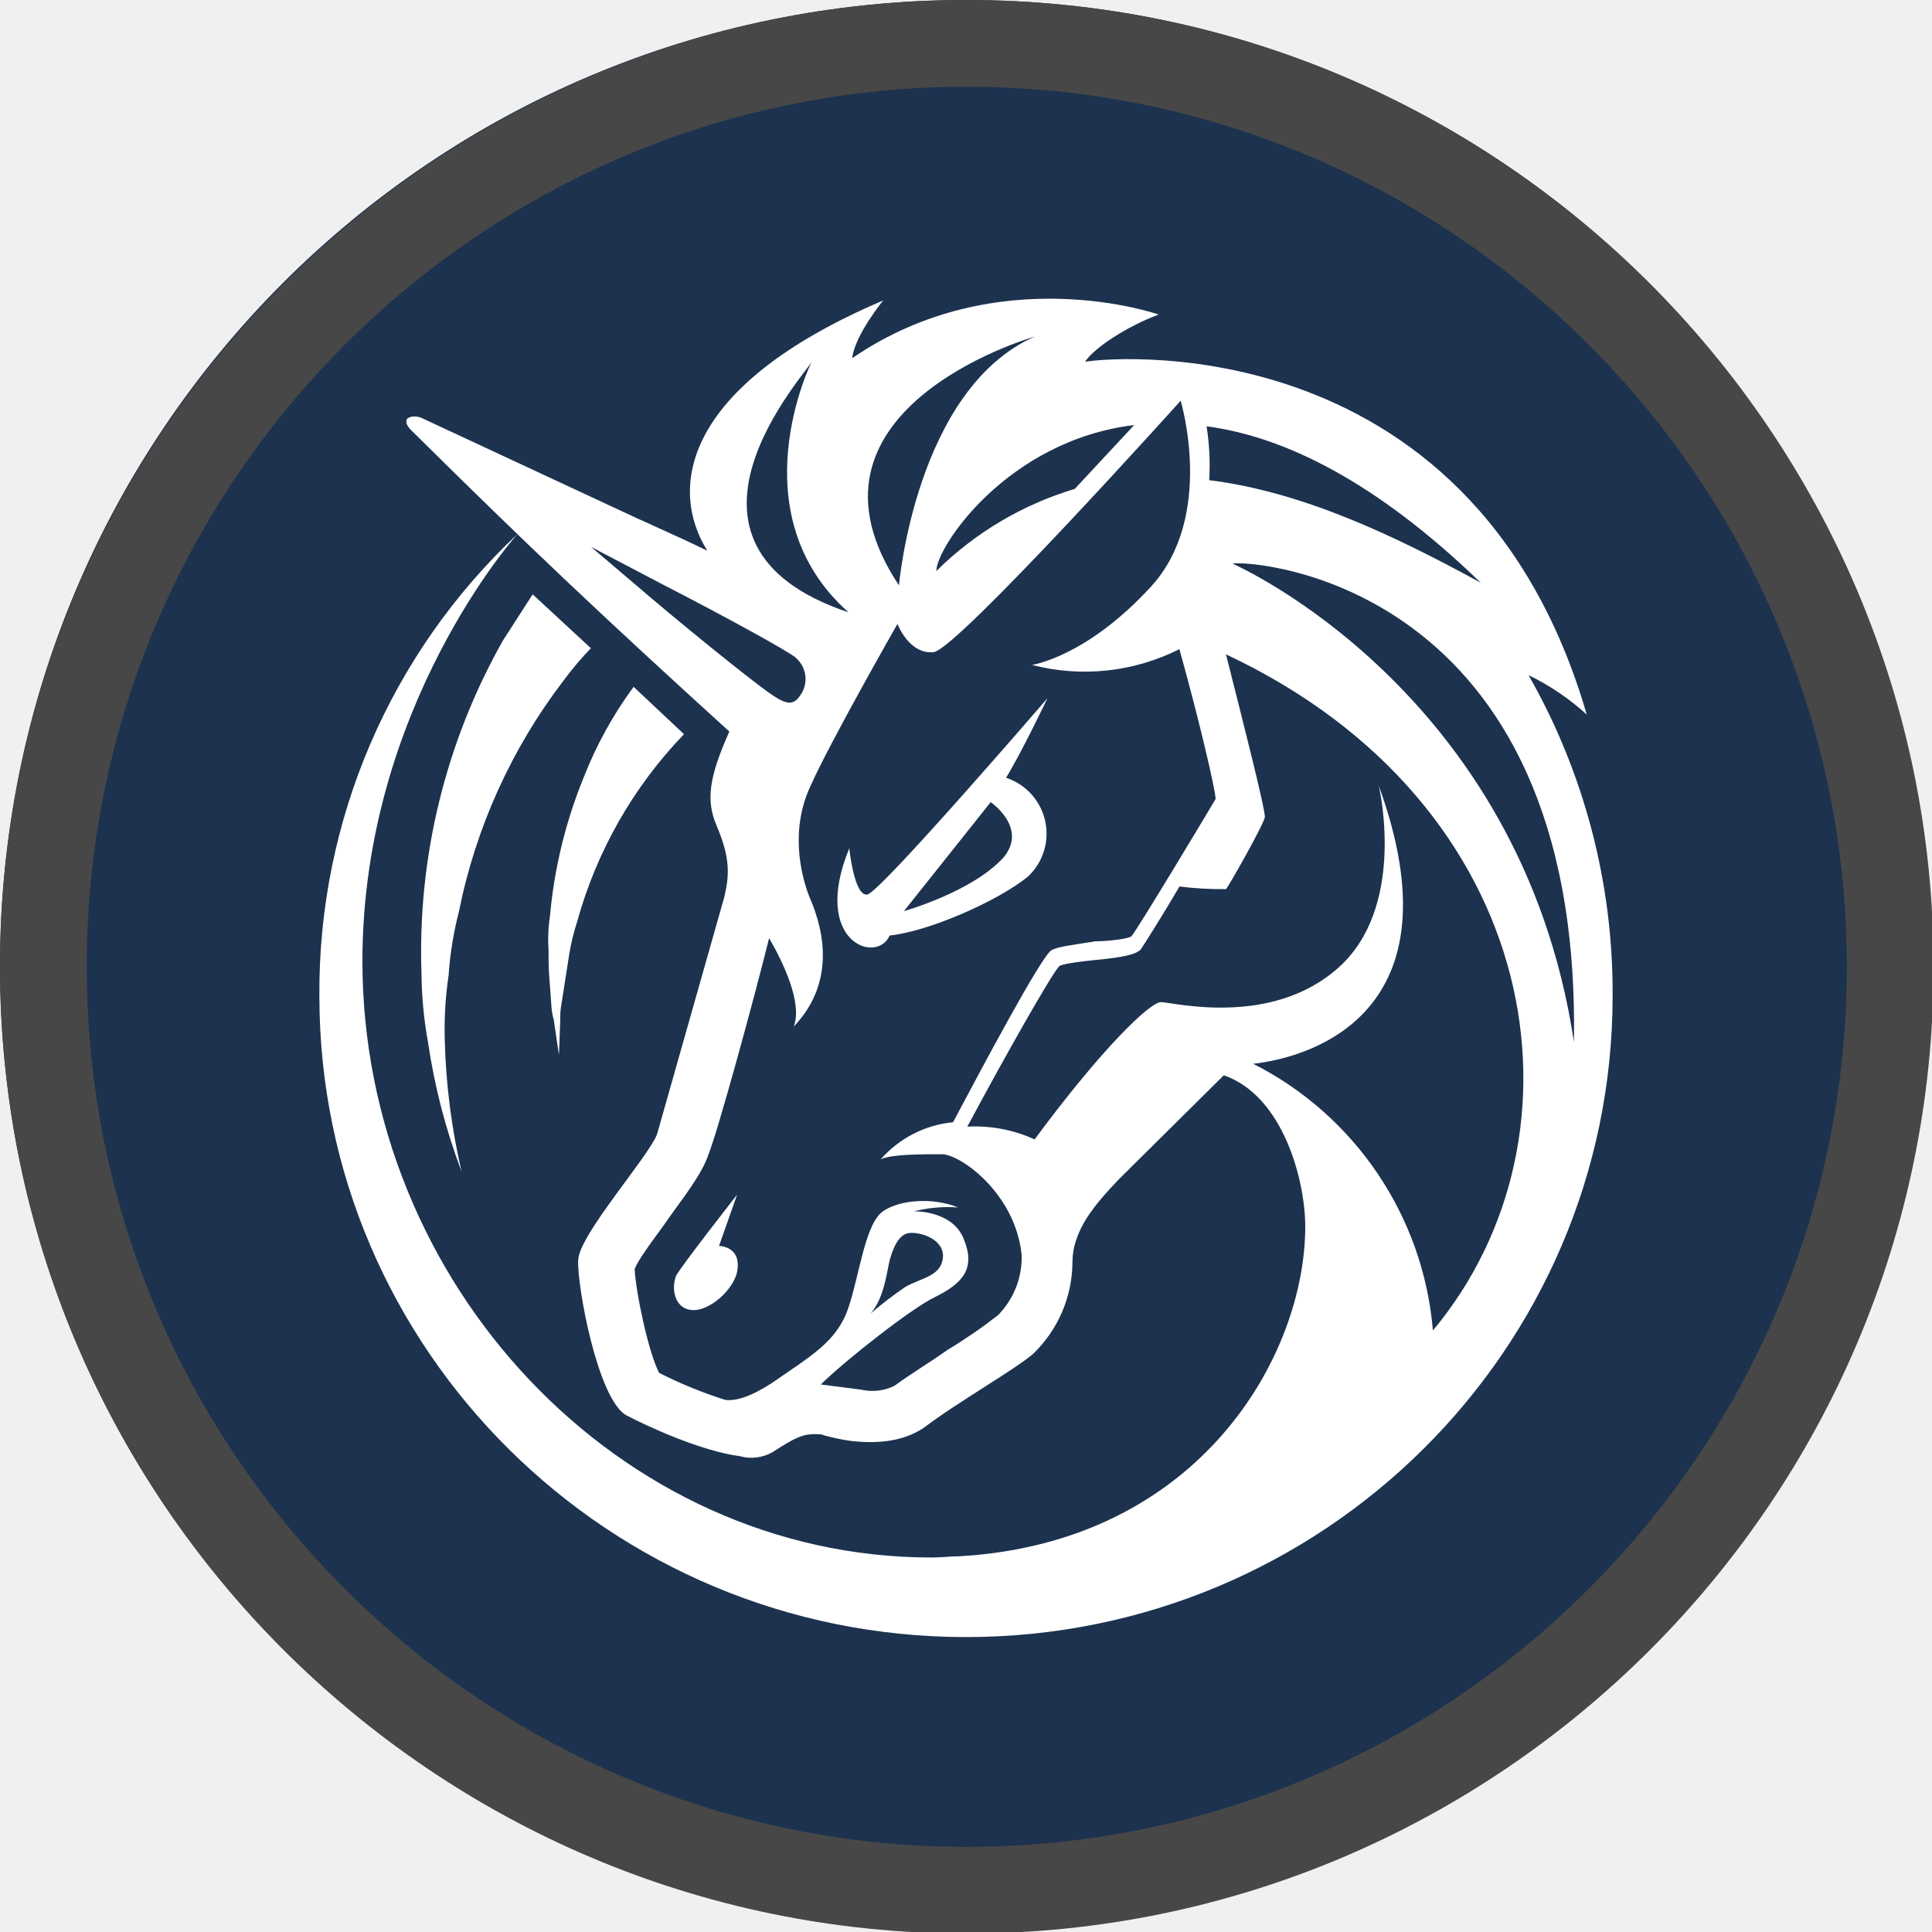
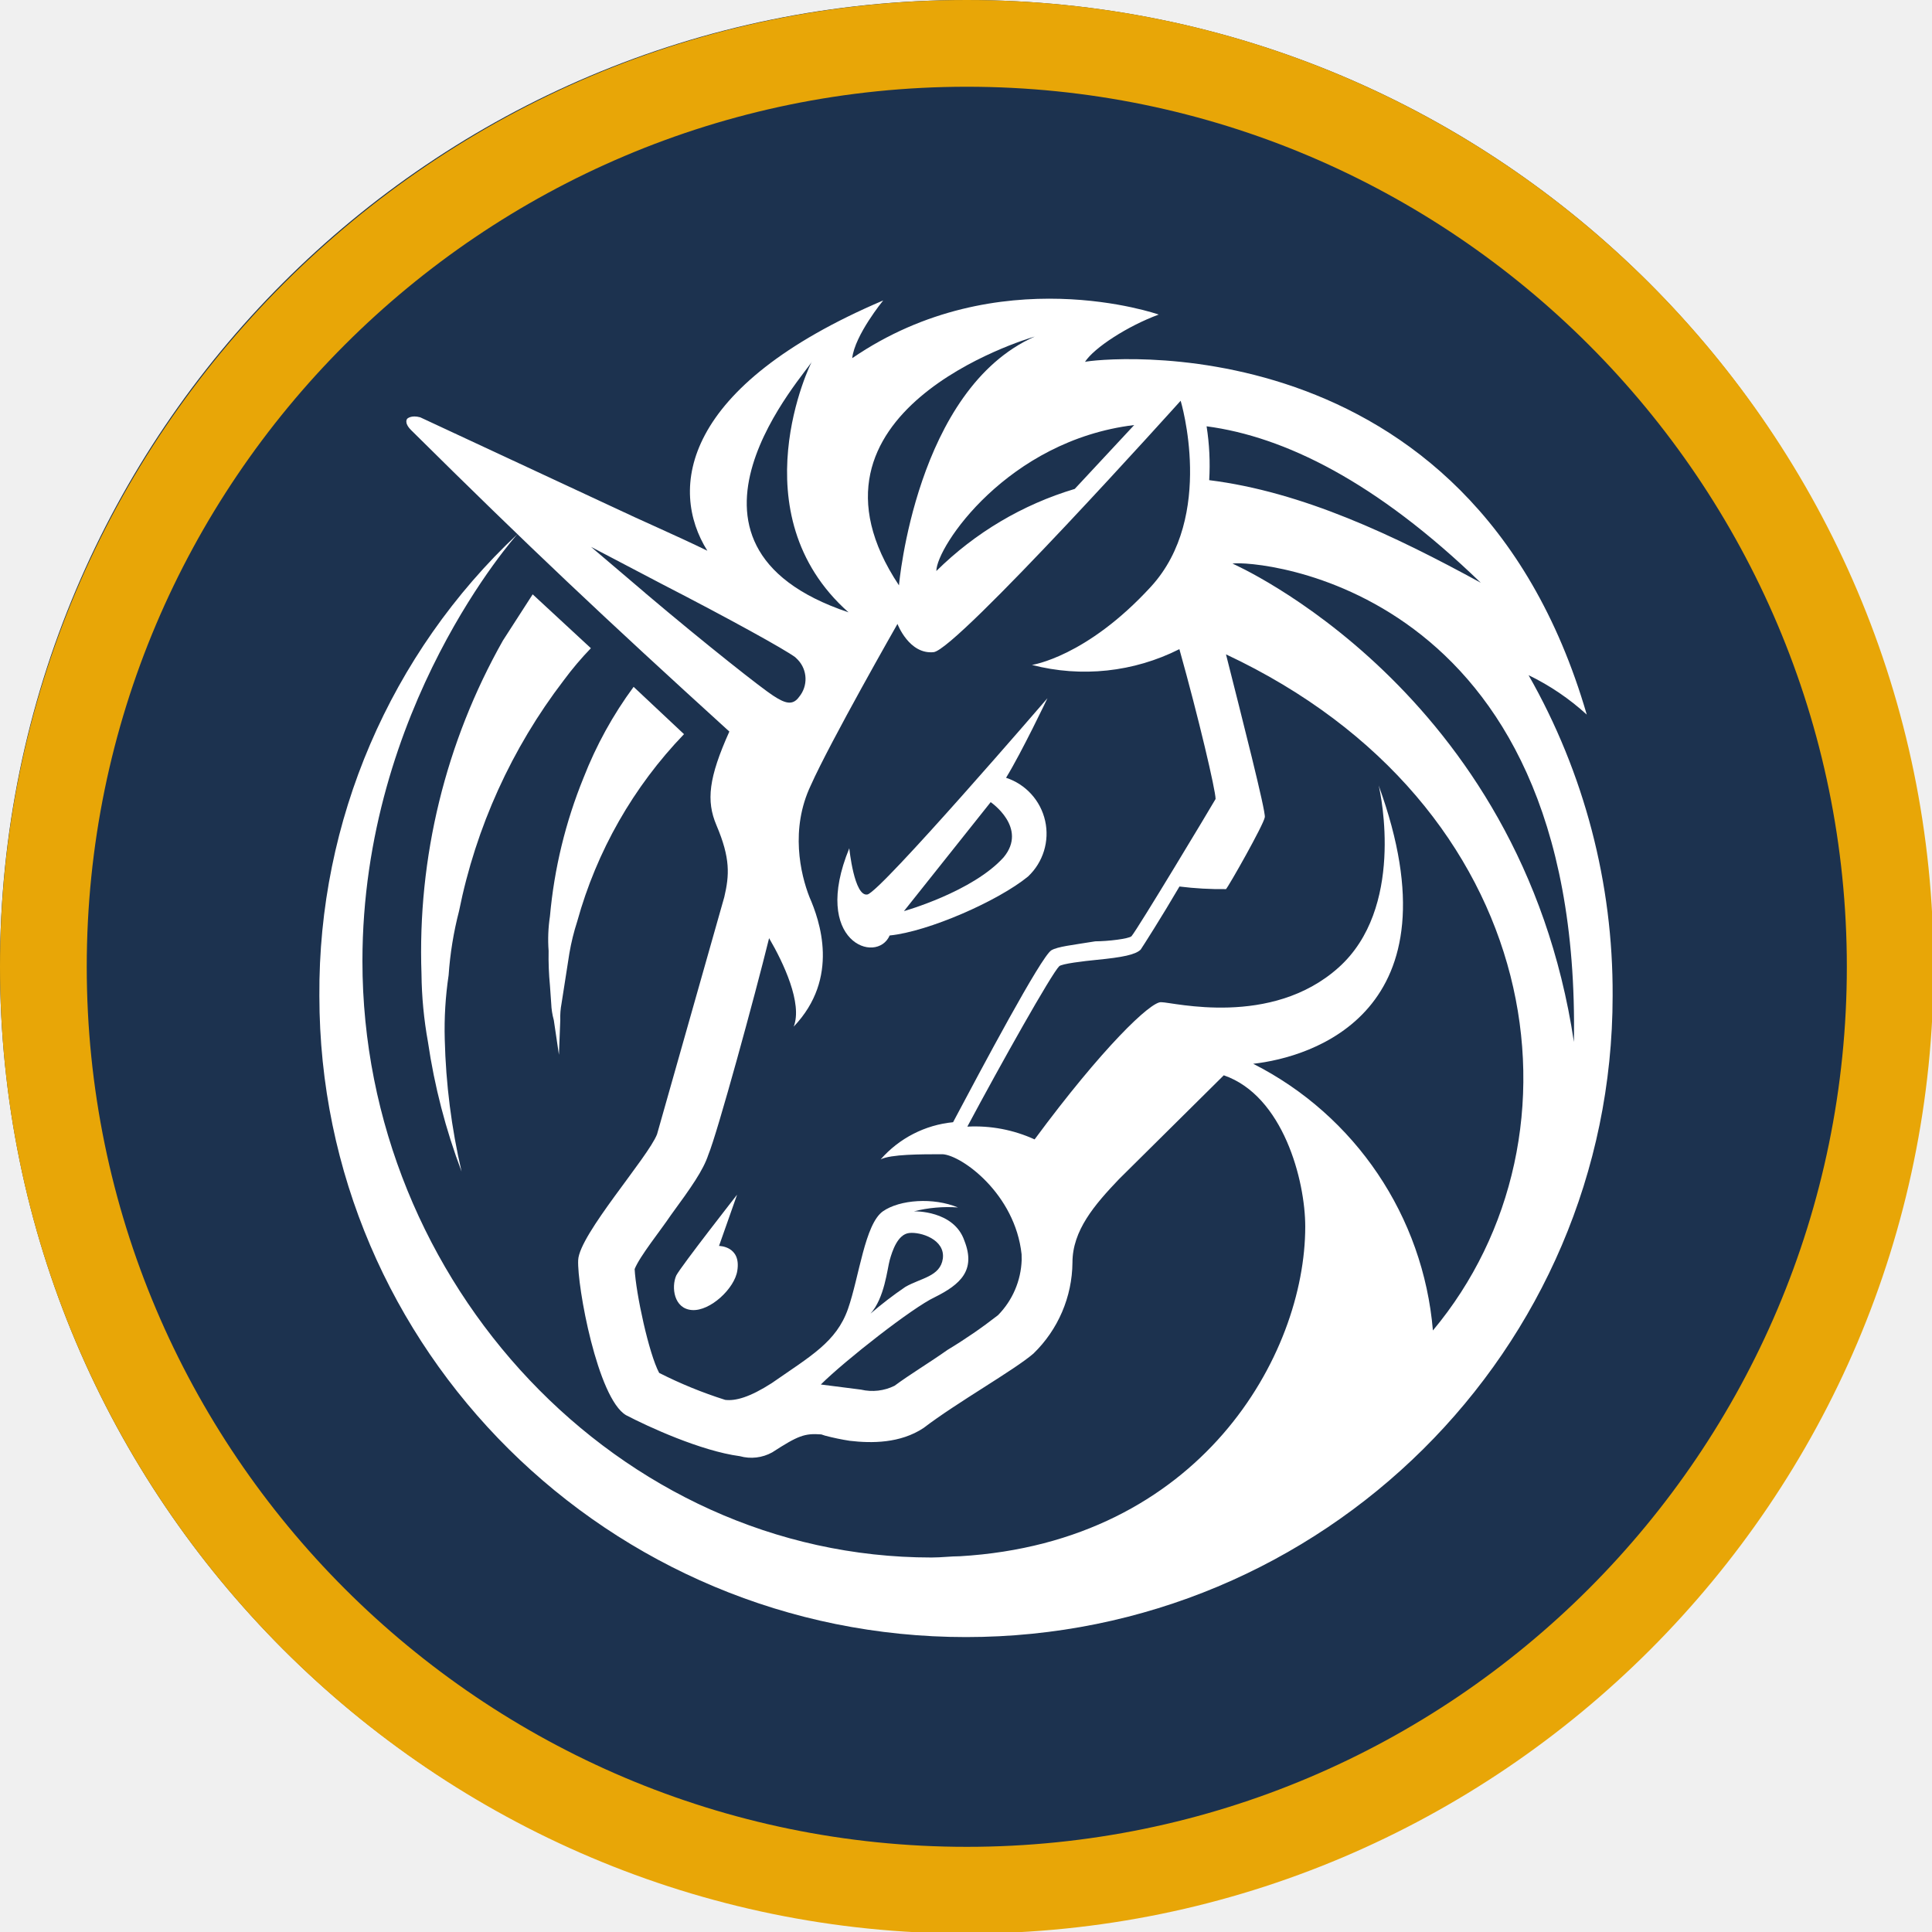
- <svg xmlns="http://www.w3.org/2000/svg" viewBox="0 0 245 245">
-   <g fill="#1c324f">
-     <circle cx="122.5" cy="122.5" r="122.5" />
-     <path d="M122.5 207.6c45.29 0 82-36.41 82-81.32S167.79 45 122.5 45s-82 36.41-82 81.33 36.71 81.27 82 81.27z" />
-     <path d="M100.37 76.67l-28.7-11.38v4.06l24.6 22-1.64 22.77L87.25 145l-9.84 13.83 2.46 19.52 12.3 1.65 9.84-1.62 9.84 1.62 17.22-10.57 3.28-17.08 20.5-19.51 9 6.5 9 13v26l12.3-3.26 12.3-26.83 3.28-34.16-44.24-64.25-7.38-1.63z" />
+ <svg xmlns="http://www.w3.org/2000/svg" viewBox="0 0 245 245" version="1.1" id="svg28">
+   <defs id="defs32" />
+   <g fill="#1c324f" id="g8">
+     <circle cx="122.5" cy="122.5" r="122.5" id="circle2" />
+     <path d="M122.5 207.6c45.29 0 82-36.41 82-81.32S167.79 45 122.5 45s-82 36.41-82 81.33 36.71 81.27 82 81.27z" id="path4" />
+     <path d="M100.37 76.67l-28.7-11.38v4.06l24.6 22-1.64 22.77L87.25 145l-9.84 13.83 2.46 19.52 12.3 1.65 9.84-1.62 9.84 1.62 17.22-10.57 3.28-17.08 20.5-19.51 9 6.5 9 13v26l12.3-3.26 12.3-26.83 3.28-34.16-44.24-64.25-7.38-1.63z" id="path6" />
  </g>
-   <path d="M56.89 123.67a44.49 44.49 0 0 1 1.32-8.13 71.24 71.24 0 0 1 13.28-29.27 40.86 40.86 0 0 1 3.44-4.07l-7.38-6.83-3.77 5.85a80.22 80.22 0 0 0-10.33 42.29 51.33 51.33 0 0 0 .82 8.62 78.68 78.68 0 0 0 4.26 16.43 82.78 82.78 0 0 1-2.13-16.75 46.3 46.3 0 0 1 .49-8.14z" fill="#fff" />
-   <path d="M90.51,71c-4.1-2-9.84-4.55-13.94-6.5,3.78-3.58,10.66-7.32,16.4-9.76C88.87,58,88.87,64.8,90.51,71Z" fill="#1c324f" />
-   <path d="M74 98.63a60.9 60.9 0 0 0-4.26 17.56 19.59 19.59 0 0 0-.17 4.39 38.08 38.08 0 0 0 .17 4.4l.16 2.27a9.17 9.17 0 0 0 .33 2.12l.65 4.39.17-4.39a9.47 9.47 0 0 1 .16-2.12l.33-2.11.66-4.23a28.84 28.84 0 0 1 1-4.07A55.64 55.64 0 0 1 86.74 93.1l-6.39-6A50.06 50.06 0 0 0 74 98.63z" fill="#fff" />
-   <path d="M168.91 70.81c-8.69-3.09-12.13-2.11-12.13-2.11s-5.41 14.47-26.08 15.45c.17.16 18.7 10.9 38.21-13.34z" fill="#1c324f" />
-   <path d="M193.84 85.62a30.83 30.83 0 0 1 7.38 5c-14.76-50.75-62.65-45.06-63.63-44.73 1.15-1.79 5.41-4.55 9.35-6 0 0-20.34-7.16-38.87 5.53.33-2.93 3.93-7.32 3.93-7.32C86.42 49 84.78 62 89.7 69.84c-4.1-2-8.2-3.74-12.3-5.69L53.29 52.92c-1.15-.32-1.64.17-1.64.17s-.49.48.49 1.46c14.93 14.8 24.44 23.75 40.35 38.22-2.63 5.86-2.95 8.78-1.64 11.87 1.8 4.23 1.64 6.35 1 9.11l-8.53 30.09c-1.14 2.93-9.84 12.69-10 15.94s2.46 17.57 6.07 19.68c2.79 1.46 9.51 4.55 14.43 5.2a5.44 5.44 0 0 0 4.1-.48c3.28-2.12 4.1-2.44 6.23-2.28l.49.16a30.49 30.49 0 0 0 3.12.65c2.79.33 6.4.33 9.35-1.62 4.26-3.26 11.48-7.32 13.94-9.44a16.27 16.27 0 0 0 4.95-11.54c0-4.07 2.79-7.32 5.9-10.58l13.29-13.17c7.54 2.6 10.33 13.34 10.33 19.19 0 16.27-13.29 40-43.79 41.8-1.15 0-2.3.16-3.61.16-39.69 0-72.16-34.8-72.16-75.63 0-32.2 19.51-54 19.68-54.17a79.57 79.57 0 0 0-25.14 58.57c0 44.89 36.74 81.32 82 81.32s82-36.43 82-81.32a81.3 81.3 0 0 0-10.66-40.66zm-112-10.41l-6.89-5.86 9 4.72c8.53 4.39 15.58 8.29 16.89 9.27l.33.32a3.55 3.55 0 0 1 .16 4.72c-.82 1.14-1.8.81-3.28-.16-1.3-.82-8.35-6.35-16.22-13.01zm47.72 84.57a10.49 10.49 0 0 1-3 7 64.89 64.89 0 0 1-6.4 4.4c-2.29 1.62-4.75 3.09-6.72 4.55a6.33 6.33 0 0 1-4.26.49l-5.09-.65c3.12-3.09 11.65-9.76 14.43-11.06 3.28-1.63 5.25-3.42 3.78-7.16-1.32-3.9-6.4-3.74-6.4-3.74a17.65 17.65 0 0 1 5.58-.49c-3.12-1.3-7.38-1-9.52.49-2.29 1.63-3 8.29-4.42 12.36-1.48 4.23-4.76 6-9.68 9.43-2.79 1.79-4.59 2.28-5.9 2.12a55.57 55.57 0 0 1-8.37-3.42c-1.31-2.44-2.95-10.08-3.11-13.17.65-1.63 3.28-4.88 4.59-6.83 2.62-3.58 4.1-5.69 4.75-7.65 1.15-2.76 5.91-20.16 7.71-27.48 1.81 3.09 4.27 8.29 3.12 11.22 5.9-6.18 3.28-13.5 2-16.43-1.15-2.93-2.46-8.62.16-14.15 2.46-5.53 11-20.49 11-20.49s1.47 3.9 4.59 3.58c2.95-.33 31.32-31.88 31.32-31.88s4.43 14.64-3.77 23.58-15.09 9.92-15.09 9.92a26.64 26.64 0 0 0 18.7-2c2.46 8.78 4.59 17.89 4.59 19-.65 1.14-9.84 16.43-10.66 17.4-.33.33-3 .65-4.59.65-3 .49-4.76.66-5.58 1.14-1.31.82-8.85 15-12.46 21.8a14 14 0 0 0-9.18 4.71c1.31-.65 5.08-.65 7.87-.65 2.46.17 9.18 5.05 10 12.69zm-19.19 6.83c1.81-2 2.14-5.69 2.46-6.83s1-3.25 2.46-3.42 4.6.82 4.27 3.26c-.33 2.27-2.79 2.44-4.76 3.58a48.74 48.74 0 0 0-4.44 3.41zm71.34 2.12a41.85 41.85 0 0 0-22.79-33.83c7.38-.82 26.4-6.51 15.91-35.3.32 1.3 3.28 15.62-5.09 23.1-8.53 7.64-21 4.39-22.47 4.39-1.31-.16-7.54 5.85-16.07 17.4a18.18 18.18 0 0 0-8.53-1.62c4.27-8 10.66-19.36 11.65-20.34.33-.32 3.11-.65 4.75-.81 3.28-.32 4.92-.65 5.58-1.3.33-.49 2.62-4.07 4.92-8a43.39 43.39 0 0 0 5.9.33c.33-.33 4.76-8.14 4.92-9.11.17-.65-2.95-12.85-4.92-20.66C196 102 202.37 144 181.7 168.73z" fill="#fff" />
-   <path d="M142.67 72c4.59-4.06 3.94-11.06 3.94-11.06L132.83 76c-.16 0 4.1.83 9.84-4z" fill="#1c324f" />
-   <path d="M91.18 158l2.29-6.5s-7 8.94-7.71 10.24c-.65 1.47-.32 4.23 2 4.39s5.41-2.76 5.74-5C94 158 91.18 158 91.18 158zm21.64-39.37c4.92-.49 13.78-4.39 17.55-7.48a7.46 7.46 0 0 0-2.79-12.52c2-3.26 5.25-10.09 5.25-10.09S111.68 113.1 110 113.43s-2.3-5.86-2.3-5.86c-4.88 11.87 3.48 14.8 5.12 11.06z" fill="#fff" />
-   <path d="M114.63 115.54l11-13.82s4.76 3.25 1.64 7c-3.95 4.38-12.64 6.82-12.64 6.82zm29.2-61.64l-7.54 8.1a42.15 42.15 0 0 0-17.55 10.41c0-3.06 9.02-16.56 25.09-18.51zm9.51 6.99a31.81 31.81 0 0 0-.33-6.83c9.84 1.3 21.49 7 34.77 19.84-10.99-6.01-22.63-11.54-34.44-13.01zm2.95 10.58s36.58 15.93 43.3 60.66c.98-58.23-40.67-61.13-43.3-60.66zM103 45.77c-.49 1.3-21.15 23.26 4.6 31.88-14.12-12.53-4.77-31.72-4.6-31.88zm11 28.46s2.13-24.88 17.22-31.55c-1.17.32-31.83 9.59-17.22 31.55z" fill="#1c324f" />
-   <path d="M122.6 11C61.064 11 11 61.064 11 122.6s50.064 111.6 111.6 111.6 111.6-50.064 111.6-111.6S184.136 11 122.6 11m0-11c67.551 0 122.6 55.044 122.6 122.6s-55.044 122.6-122.6 122.6S0 190.154 0 122.6 55.049 0 122.6 0z" fill="#474747" />
+   <path d="M56.89 123.67a44.49 44.49 0 0 1 1.32-8.13 71.24 71.24 0 0 1 13.28-29.27 40.86 40.86 0 0 1 3.44-4.07l-7.38-6.83-3.77 5.85a80.22 80.22 0 0 0-10.33 42.29 51.33 51.33 0 0 0 .82 8.62 78.68 78.68 0 0 0 4.26 16.43 82.78 82.78 0 0 1-2.13-16.75 46.3 46.3 0 0 1 .49-8.14z" fill="#fff" id="path10" />
+   <path d="M90.51,71c-4.1-2-9.84-4.55-13.94-6.5,3.78-3.58,10.66-7.32,16.4-9.76C88.87,58,88.87,64.8,90.51,71Z" fill="#1c324f" id="path12" />
+   <path d="M74 98.63a60.9 60.9 0 0 0-4.26 17.56 19.59 19.59 0 0 0-.17 4.39 38.08 38.08 0 0 0 .17 4.4l.16 2.27a9.17 9.17 0 0 0 .33 2.12l.65 4.39.17-4.39a9.47 9.47 0 0 1 .16-2.12l.33-2.11.66-4.23a28.84 28.84 0 0 1 1-4.07A55.64 55.64 0 0 1 86.74 93.1l-6.39-6A50.06 50.06 0 0 0 74 98.63z" fill="#fff" id="path14" />
+   <path d="M168.91 70.81c-8.69-3.09-12.13-2.11-12.13-2.11s-5.41 14.47-26.08 15.45c.17.16 18.7 10.9 38.21-13.34z" fill="#1c324f" id="path16" />
+   <path d="M193.84 85.62a30.83 30.83 0 0 1 7.38 5c-14.76-50.75-62.65-45.06-63.63-44.73 1.15-1.79 5.41-4.55 9.35-6 0 0-20.34-7.16-38.87 5.53.33-2.93 3.93-7.32 3.93-7.32C86.42 49 84.78 62 89.7 69.84c-4.1-2-8.2-3.74-12.3-5.69L53.29 52.92c-1.15-.32-1.64.17-1.64.17s-.49.48.49 1.46c14.93 14.8 24.44 23.75 40.35 38.22-2.63 5.86-2.95 8.78-1.64 11.87 1.8 4.23 1.64 6.35 1 9.11l-8.53 30.09c-1.14 2.93-9.84 12.69-10 15.94s2.46 17.57 6.07 19.68c2.79 1.46 9.51 4.55 14.43 5.2a5.44 5.44 0 0 0 4.1-.48c3.28-2.12 4.1-2.44 6.23-2.28l.49.16a30.49 30.49 0 0 0 3.12.65c2.79.33 6.4.33 9.35-1.62 4.26-3.26 11.48-7.32 13.94-9.44a16.27 16.27 0 0 0 4.95-11.54c0-4.07 2.79-7.32 5.9-10.58l13.29-13.17c7.54 2.6 10.33 13.34 10.33 19.19 0 16.27-13.29 40-43.79 41.8-1.15 0-2.3.16-3.61.16-39.69 0-72.16-34.8-72.16-75.63 0-32.2 19.51-54 19.68-54.17a79.57 79.57 0 0 0-25.14 58.57c0 44.89 36.74 81.32 82 81.32s82-36.43 82-81.32a81.3 81.3 0 0 0-10.66-40.66zm-112-10.41l-6.89-5.86 9 4.72c8.53 4.39 15.58 8.29 16.89 9.27l.33.32a3.55 3.55 0 0 1 .16 4.72c-.82 1.14-1.8.81-3.28-.16-1.3-.82-8.35-6.35-16.22-13.01zm47.72 84.57a10.49 10.49 0 0 1-3 7 64.89 64.89 0 0 1-6.4 4.4c-2.29 1.62-4.75 3.09-6.72 4.55a6.33 6.33 0 0 1-4.26.49l-5.09-.65c3.12-3.09 11.65-9.76 14.43-11.06 3.28-1.63 5.25-3.42 3.78-7.16-1.32-3.9-6.4-3.74-6.4-3.74a17.65 17.65 0 0 1 5.58-.49c-3.12-1.3-7.38-1-9.52.49-2.29 1.63-3 8.29-4.42 12.36-1.48 4.23-4.76 6-9.68 9.43-2.79 1.79-4.59 2.28-5.9 2.12a55.57 55.57 0 0 1-8.37-3.42c-1.31-2.44-2.95-10.08-3.11-13.17.65-1.63 3.28-4.88 4.59-6.83 2.62-3.58 4.1-5.69 4.75-7.65 1.15-2.76 5.91-20.16 7.71-27.48 1.81 3.09 4.27 8.29 3.12 11.22 5.9-6.18 3.28-13.5 2-16.43-1.15-2.93-2.46-8.62.16-14.15 2.46-5.53 11-20.49 11-20.49s1.47 3.9 4.59 3.58c2.95-.33 31.32-31.88 31.32-31.88s4.43 14.64-3.77 23.58-15.09 9.92-15.09 9.92a26.64 26.64 0 0 0 18.7-2c2.46 8.78 4.59 17.89 4.59 19-.65 1.14-9.84 16.43-10.66 17.4-.33.33-3 .65-4.59.65-3 .49-4.76.66-5.58 1.14-1.31.82-8.85 15-12.46 21.8a14 14 0 0 0-9.18 4.71c1.31-.65 5.08-.65 7.87-.65 2.46.17 9.18 5.05 10 12.69zm-19.19 6.83c1.81-2 2.14-5.69 2.46-6.83s1-3.25 2.46-3.42 4.6.82 4.27 3.26c-.33 2.27-2.79 2.44-4.76 3.58a48.74 48.74 0 0 0-4.44 3.41zm71.34 2.12a41.85 41.85 0 0 0-22.79-33.83c7.38-.82 26.4-6.51 15.91-35.3.32 1.3 3.28 15.62-5.09 23.1-8.53 7.64-21 4.39-22.47 4.39-1.31-.16-7.54 5.85-16.07 17.4a18.18 18.18 0 0 0-8.53-1.62c4.27-8 10.66-19.36 11.65-20.34.33-.32 3.11-.65 4.75-.81 3.28-.32 4.92-.65 5.58-1.3.33-.49 2.62-4.07 4.92-8a43.39 43.39 0 0 0 5.9.33c.33-.33 4.76-8.14 4.92-9.11.17-.65-2.95-12.85-4.92-20.66C196 102 202.37 144 181.7 168.73z" fill="#fff" id="path18" />
+   <path d="M142.67 72c4.59-4.06 3.94-11.06 3.94-11.06L132.83 76c-.16 0 4.1.83 9.84-4z" fill="#1c324f" id="path20" />
+   <path d="M91.18 158l2.29-6.5s-7 8.94-7.71 10.24c-.65 1.47-.32 4.23 2 4.39s5.41-2.76 5.74-5C94 158 91.18 158 91.18 158zm21.64-39.37c4.92-.49 13.78-4.39 17.55-7.48a7.46 7.46 0 0 0-2.79-12.52c2-3.26 5.25-10.09 5.25-10.09S111.68 113.1 110 113.43s-2.3-5.86-2.3-5.86c-4.88 11.87 3.48 14.8 5.12 11.06z" fill="#fff" id="path22" />
+   <path d="M114.63 115.54l11-13.82s4.76 3.25 1.64 7c-3.95 4.38-12.64 6.82-12.64 6.82zm29.2-61.64l-7.54 8.1a42.15 42.15 0 0 0-17.55 10.41c0-3.06 9.02-16.56 25.09-18.51zm9.51 6.99a31.81 31.81 0 0 0-.33-6.83c9.84 1.3 21.49 7 34.77 19.84-10.99-6.01-22.63-11.54-34.44-13.01zm2.95 10.58s36.58 15.93 43.3 60.66c.98-58.23-40.67-61.13-43.3-60.66zM103 45.77c-.49 1.3-21.15 23.26 4.6 31.88-14.12-12.53-4.77-31.72-4.6-31.88zm11 28.46s2.13-24.88 17.22-31.55c-1.17.32-31.83 9.59-17.22 31.55z" fill="#1c324f" id="path24" />
+   <path d="M122.6 11C61.064 11 11 61.064 11 122.6s50.064 111.6 111.6 111.6 111.6-50.064 111.6-111.6S184.136 11 122.6 11m0-11c67.551 0 122.6 55.044 122.6 122.6s-55.044 122.6-122.6 122.6S0 190.154 0 122.6 55.049 0 122.6 0z" fill="#474747" id="path26" style="fill:#e8a607;fill-opacity:1" />
</svg>
